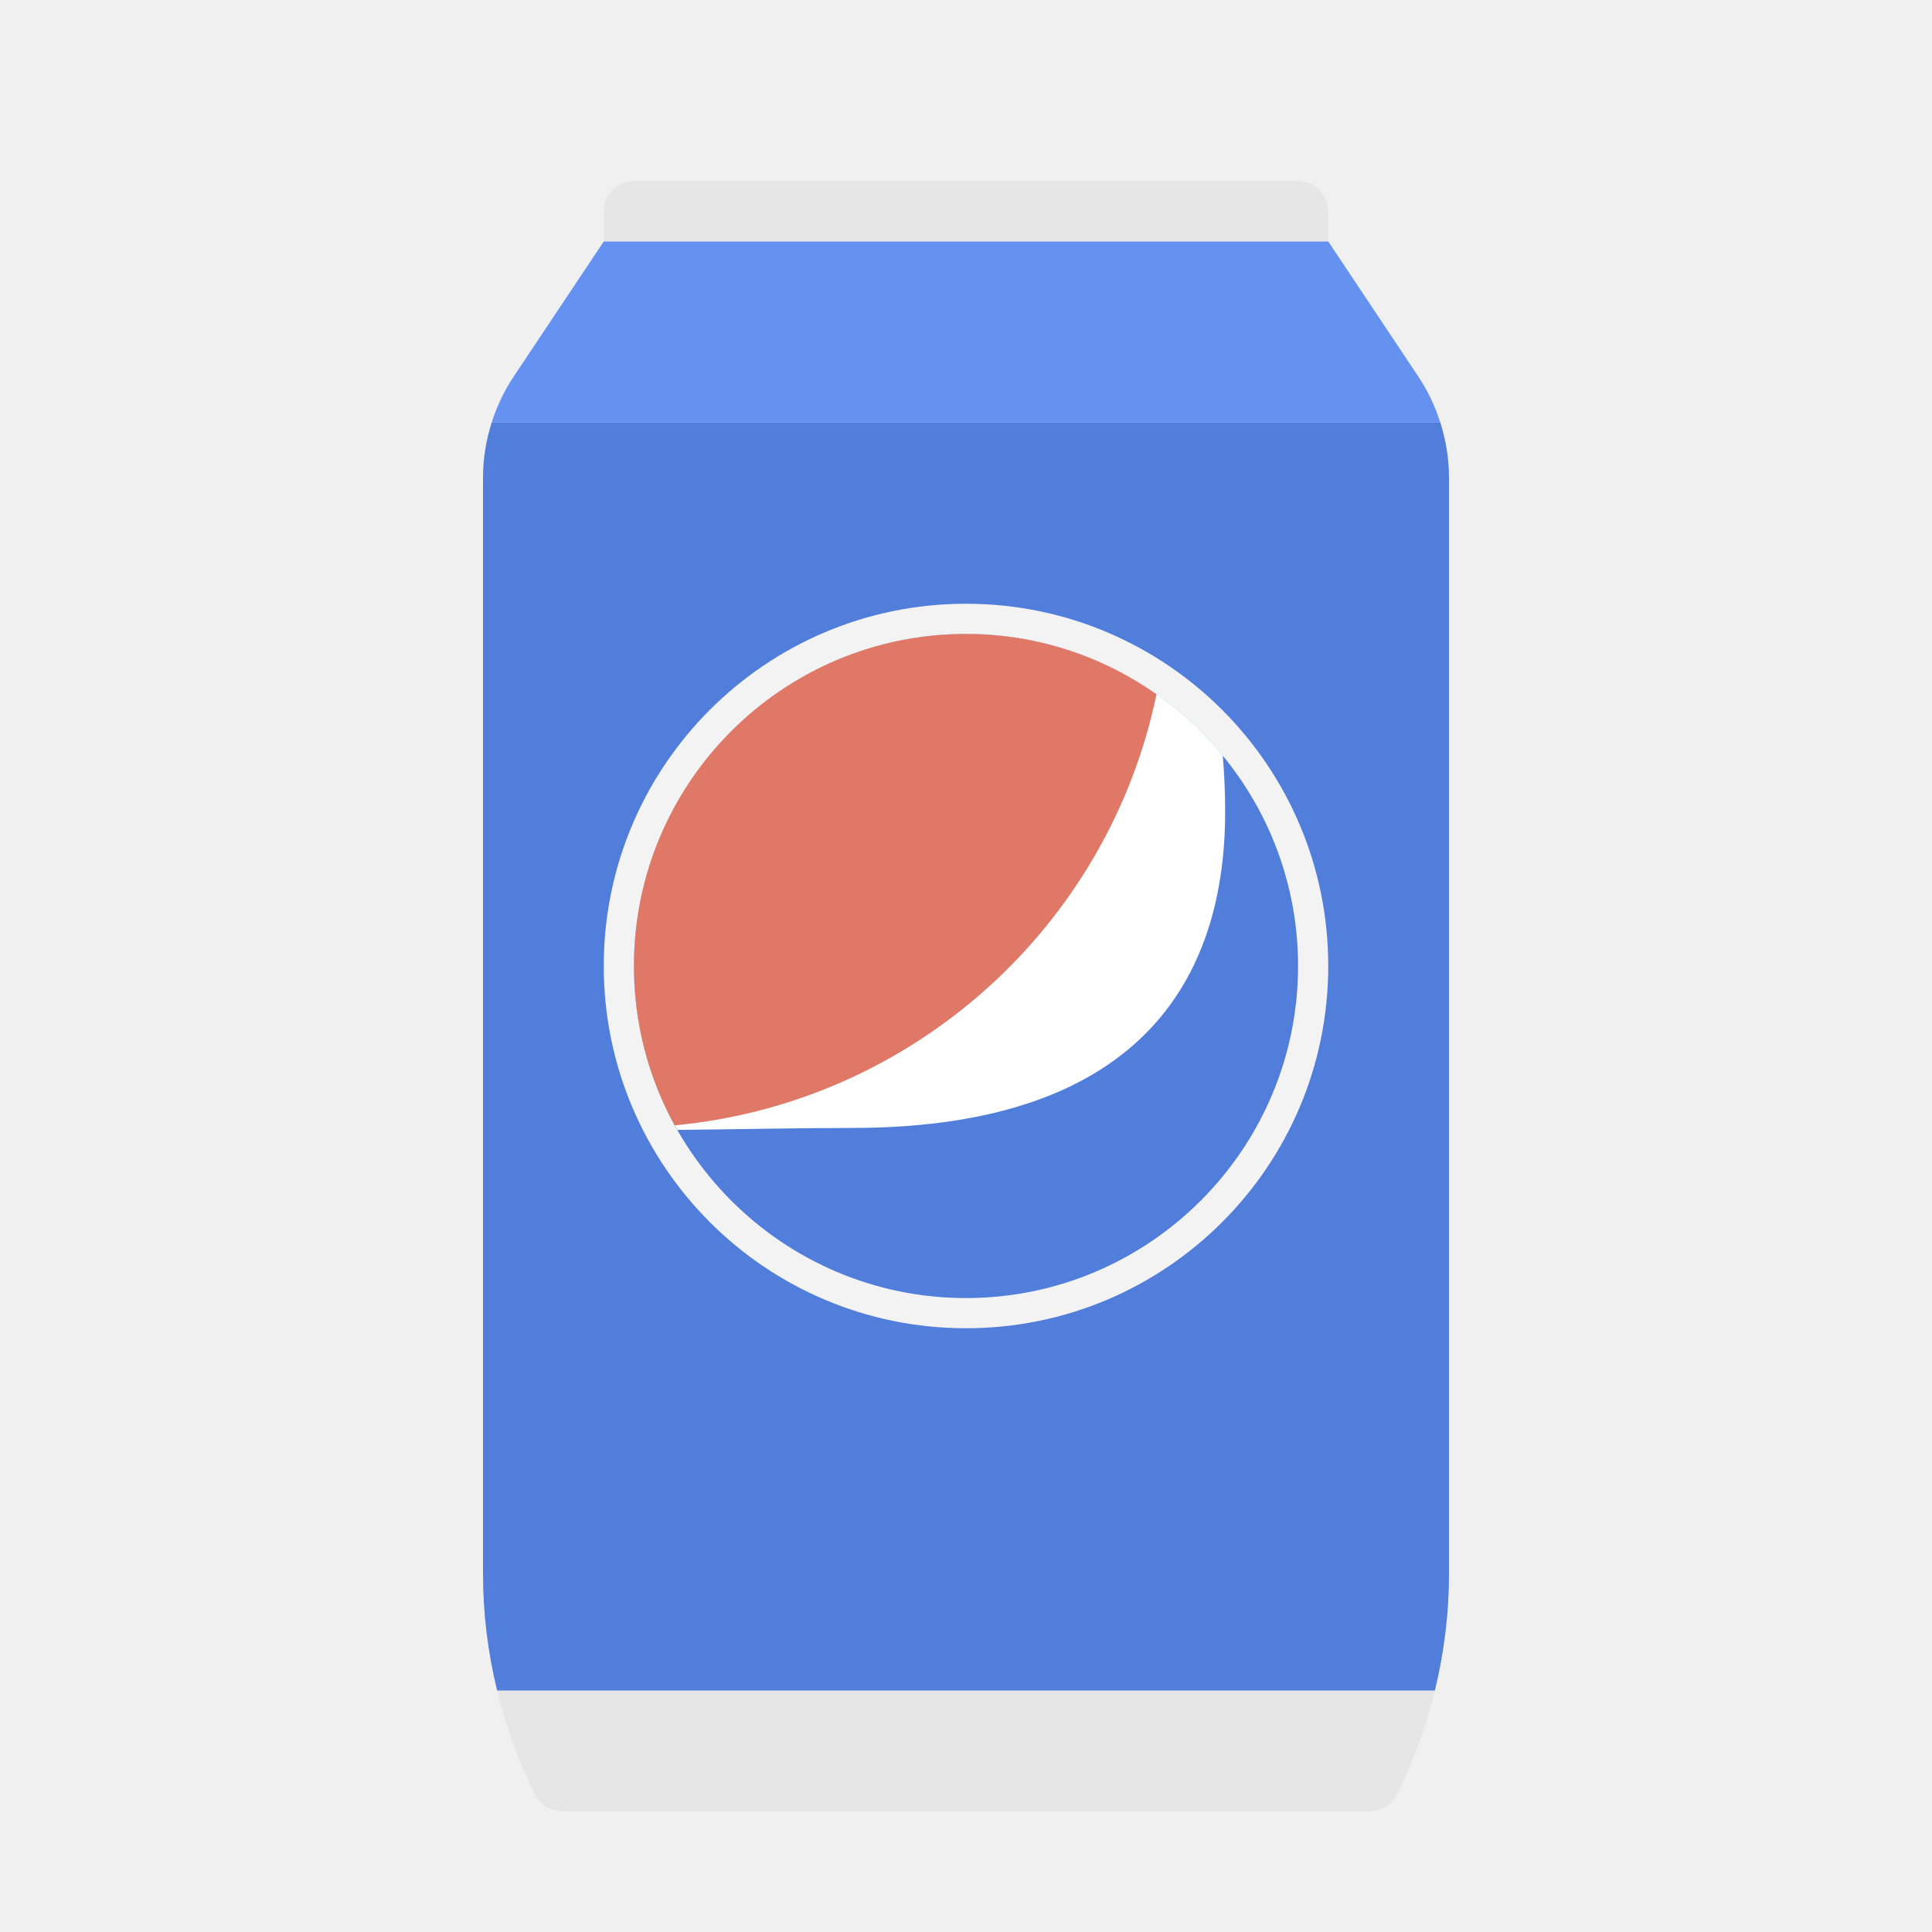
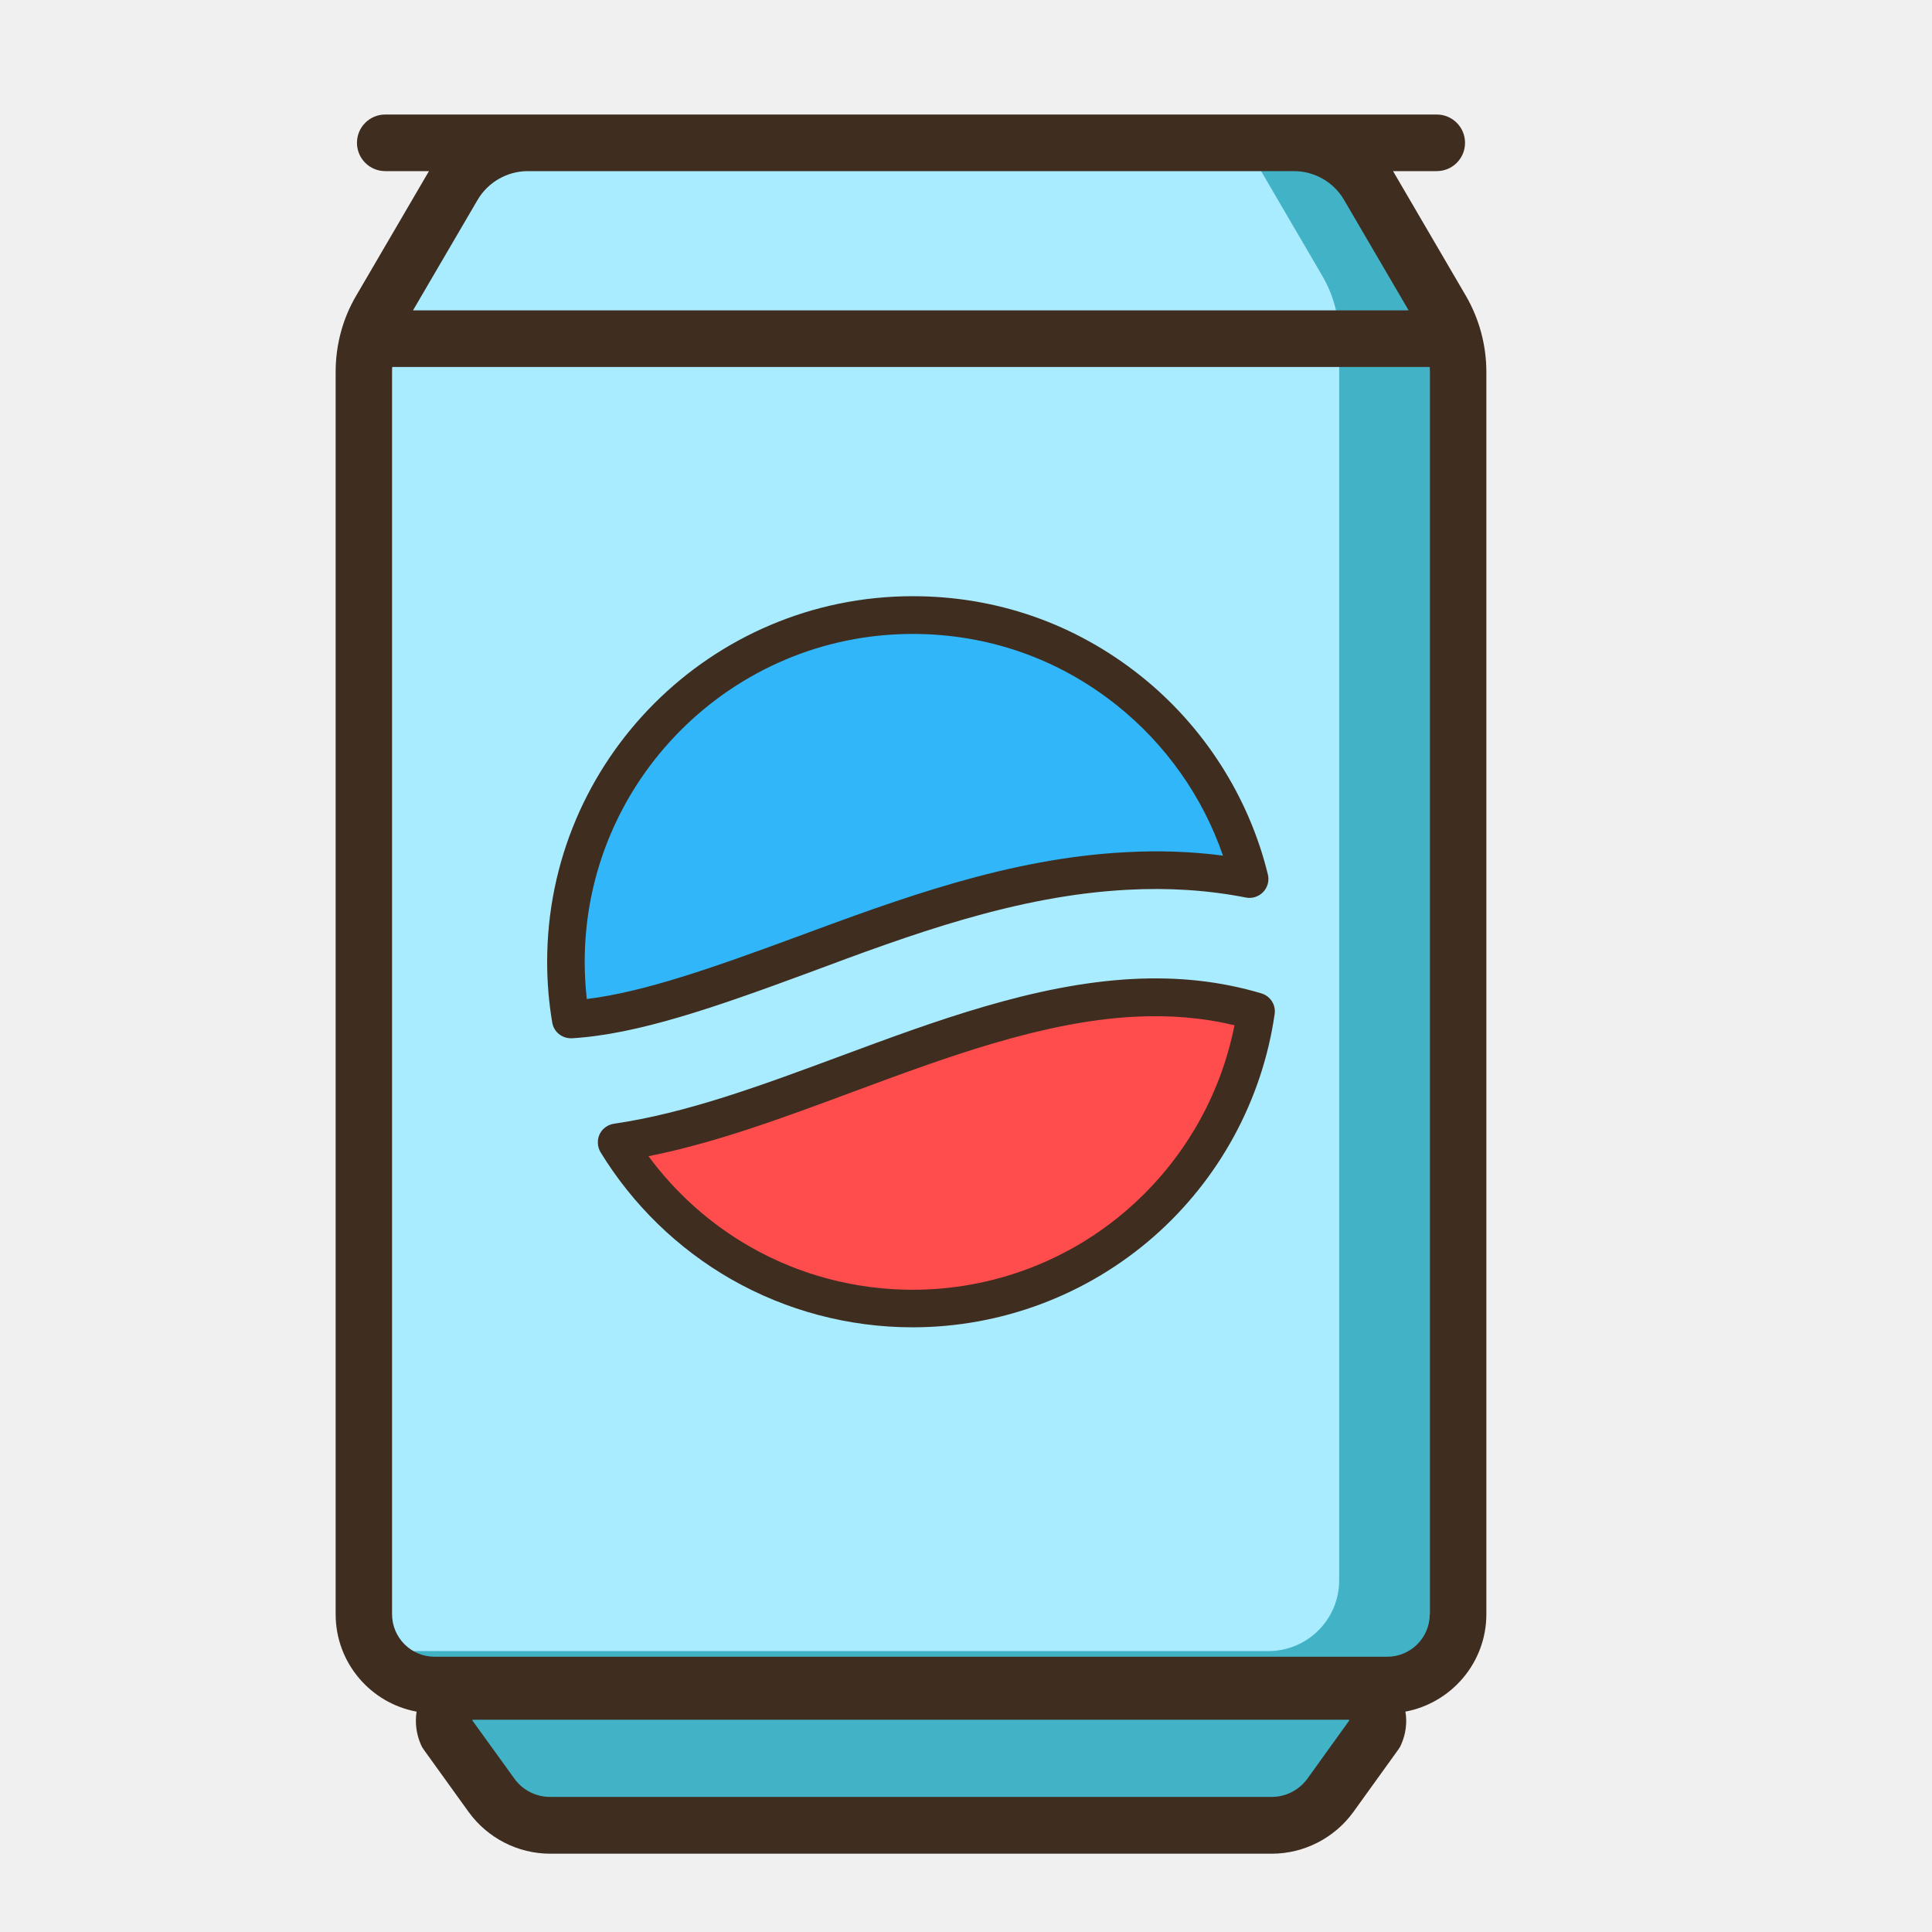
- <svg xmlns="http://www.w3.org/2000/svg" t="1582167669935" class="icon" viewBox="0 0 1024 1024" version="1.1" p-id="3519" width="200" height="200">
+ <svg xmlns="http://www.w3.org/2000/svg" t="1582168371981" class="icon" viewBox="0 0 1024 1024" version="1.1" p-id="4214" width="200" height="200">
  <defs>
    <style type="text/css" />
  </defs>
-   <path d="M688 96H336c-8.84 0-16 7.16-16 16v16h384v-16c0-8.84-7.16-16-16-16zM283.58 951.15c2.71 5.42 8.25 8.85 14.31 8.85h428.22c6.06 0 11.6-3.42 14.31-8.85 8.81-17.62 15.48-36.14 20.1-55.15H263.48c4.62 19.01 11.29 37.54 20.1 55.15z" fill="#E6E6E6" p-id="3520" />
-   <path d="M768 253.07c0-9.93-1.62-19.71-4.6-29.07H260.6c-2.98 9.36-4.6 19.14-4.6 29.07v581.27c0 20.85 2.59 41.54 7.48 61.67h497.04c4.89-20.13 7.48-40.81 7.48-61.67V253.07z" fill="#517EDB" p-id="3521" />
-   <path d="M751.88 199.81L704 128H320l-47.88 71.81c-5.01 7.51-8.82 15.68-11.53 24.19h502.8c-2.69-8.51-6.51-16.68-11.51-24.19z" fill="#6591F0" p-id="3522" />
-   <path d="M512 336c97.05 0 176 78.95 176 176s-78.95 176-176 176-176-78.95-176-176 78.95-176 176-176m0-16c-106.04 0-192 85.96-192 192s85.96 192 192 192 192-85.96 192-192-85.96-192-192-192z" fill="#F3F3F3" p-id="3523" />
-   <path d="M649.36 430.18c0-10.31-0.45-20.2-1.27-29.75C615.81 361.1 566.84 336 512 336c-97.2 0-176 78.8-176 176 0 31.62 8.45 61.23 23.06 86.88 33.47-0.36 65.1-1.04 92.33-1.04 159.55 0 197.97-85.84 197.97-167.66z" fill="#FFFFFF" p-id="3524" />
-   <path d="M612.97 367.98C584.37 347.89 549.6 336 512 336c-97.2 0-176 78.8-176 176 0 30.61 7.84 59.38 21.58 84.46 126.93-11.97 229.95-105.97 255.39-228.48z" fill="#DF7867" p-id="3525" />
+   <path d="M772.8 855.6V197.1c0-11.5-3.1-22.9-8.9-32.8l-38.5-65.9c-8.2-14.1-23.3-22.7-39.6-22.7h-406c-16.3 0-31.3 8.6-39.6 22.7l-38.5 65.9c-5.8 10-8.9 21.3-8.9 32.8v658.5c0 20.7 16.8 37.5 37.5 37.5h504.9c20.8 0 37.6-16.8 37.6-37.5z" fill="#A9EBFF" p-id="4215" />
+   <path d="M763.9 164.3l-38.5-65.9c-8.2-14.1-23.3-22.7-39.6-22.7h-26.6c1.1 1.5 2.2 3.1 3.2 4.7l38.5 65.9c5.8 10 8.9 21.3 8.9 32.8v658.5c0 20.7-16.8 37.5-37.5 37.5h-474c6.6 10.8 18.5 18 32.1 18h504.9c20.7 0 37.5-16.8 37.5-37.5V197.1c0-11.5-3.1-22.9-8.9-32.8zM674.1 967.5H291.5c-12.3 0-23.8-5.9-31-15.9l-23.9-33.2c-4.6-10.3 3-21.9 14.3-21.9h463.9c11.3 0 18.8 11.6 14.3 21.9l-23.9 33.2c-7.3 10-18.9 15.9-31.1 15.9z" fill="#42B3C6" p-id="4216" />
+   <path d="M597 461.6c22.7-1.2 44.4 0.2 65.3 4.3C642.6 385.6 570.2 326 483.8 326 382.3 326 300 408.3 300 509.8c0 10.4 0.9 20.6 2.5 30.5 33.2-2 72.8-15.7 122.7-34.2 54.6-20.3 111.2-41.3 171.8-44.5z" fill="#30B6F9" p-id="4217" />
+   <path d="M600.6 528.9c-50.3 2.7-102 21.9-152 40.4-42.1 15.6-82.3 30.5-121.8 36.2 32.3 52.8 90.5 88.1 156.9 88.1 92.6 0 169.2-68.4 181.9-157.5-20.4-6.1-41.9-8.4-65-7.2z" fill="#FF4D4D" p-id="4218" />
+   <path d="M776.9 156.7l-38.5-65.9-0.1-0.1h23.2c8.3 0 15-6.7 15-15s-6.7-15-15-15H204.2c-8.3 0-15 6.7-15 15s6.7 15 15 15h23.2l-0.1 0.1-38.5 65.9c-7.2 12.2-10.9 26.2-10.9 40.4v658.5c0 25.7 18.5 47.1 42.9 51.6-0.9 5.8-0.2 11.7 2.2 17.3 0.4 1 0.9 1.9 1.5 2.7l23.9 33.2c10 13.8 26.1 22.1 43.2 22.1h382.5c17 0 33.2-8.3 43.2-22.1l23.9-33.2c0.6-0.8 1.1-1.7 1.5-2.7 2.4-5.5 3.2-11.5 2.2-17.3 24.4-4.6 42.9-26 42.9-51.6V197.1c0-14.2-3.8-28.2-10.9-40.4zM253.1 106c5.5-9.4 15.7-15.3 26.6-15.3h406.1c10.9 0 21.1 5.8 26.6 15.3l34.2 58.5H218.9l34.2-58.5z m439.8 836.8c-4.4 6-11.4 9.6-18.8 9.6H291.5c-7.4 0-14.5-3.6-18.8-9.6l-22.4-31c0.2-0.3 0.3-0.3 0.5-0.3h463.9c0.2 0 0.3 0 0.5 0.3l-22.3 31z m64.9-87.2c0 12.4-10.1 22.5-22.5 22.5h-505c-12.4 0-22.5-10.1-22.5-22.5V197.1c0-0.9 0-1.8 0.1-2.6h549.9c0 0.9 0.1 1.7 0.1 2.6v658.5z" fill="#3F2D20" p-id="4219" />
+   <path d="M597.5 471.6c21.8-1.2 42.9 0.2 62.8 4.1 3.3 0.7 6.8-0.4 9.2-2.9 2.4-2.5 3.3-6 2.5-9.3-10.1-41.4-34.2-78.9-67.7-105.5-34.6-27.5-76.2-42-120.5-42C376.9 316 290 402.9 290 509.8c0 10.7 0.9 21.6 2.7 32.2 0.8 4.8 5 8.3 9.9 8.3h0.6c34.9-2.1 75.8-16.4 125.6-34.8 53.8-20.1 109.7-40.8 168.7-43.9zM311 529.5c-0.7-6.6-1.1-13.2-1.1-19.7 0-95.8 78-173.8 173.8-173.8 39.7 0 77.1 13 108.1 37.7 26 20.7 45.7 48.6 56.4 79.8-16.7-2.2-34.1-2.8-51.8-1.8-62.1 3.3-119.4 24.6-174.8 45.1-43.7 16.1-80.2 29-110.6 32.7zM668.5 526.5c-21.5-6.4-43.9-8.9-68.5-7.6-51.9 2.8-104.3 22.2-154.9 41-41.8 15.5-81.2 30.1-119.7 35.7-3.3 0.5-6.2 2.6-7.6 5.6-1.4 3-1.2 6.6 0.5 9.5 17 27.8 40.9 51.1 69.2 67.3 29.2 16.7 62.4 25.5 96.2 25.5 46.9 0 92.2-17 127.5-47.8 34.9-30.5 57.8-72.5 64.4-118.3 0.7-4.8-2.3-9.5-7.1-10.9zM598 640.7c-31.6 27.7-72.2 42.9-114.3 42.9-30.3 0-60.2-7.9-86.3-22.9-21-12-39.4-28.5-53.7-47.9 35.4-7 71-20.2 108.4-34.1 49.3-18.3 100.2-37.2 149-39.8 19-1 36.4 0.5 53.2 4.5-7.4 37.5-27.1 71.8-56.3 97.3z" fill="#3F2D20" p-id="4220" />
</svg>
